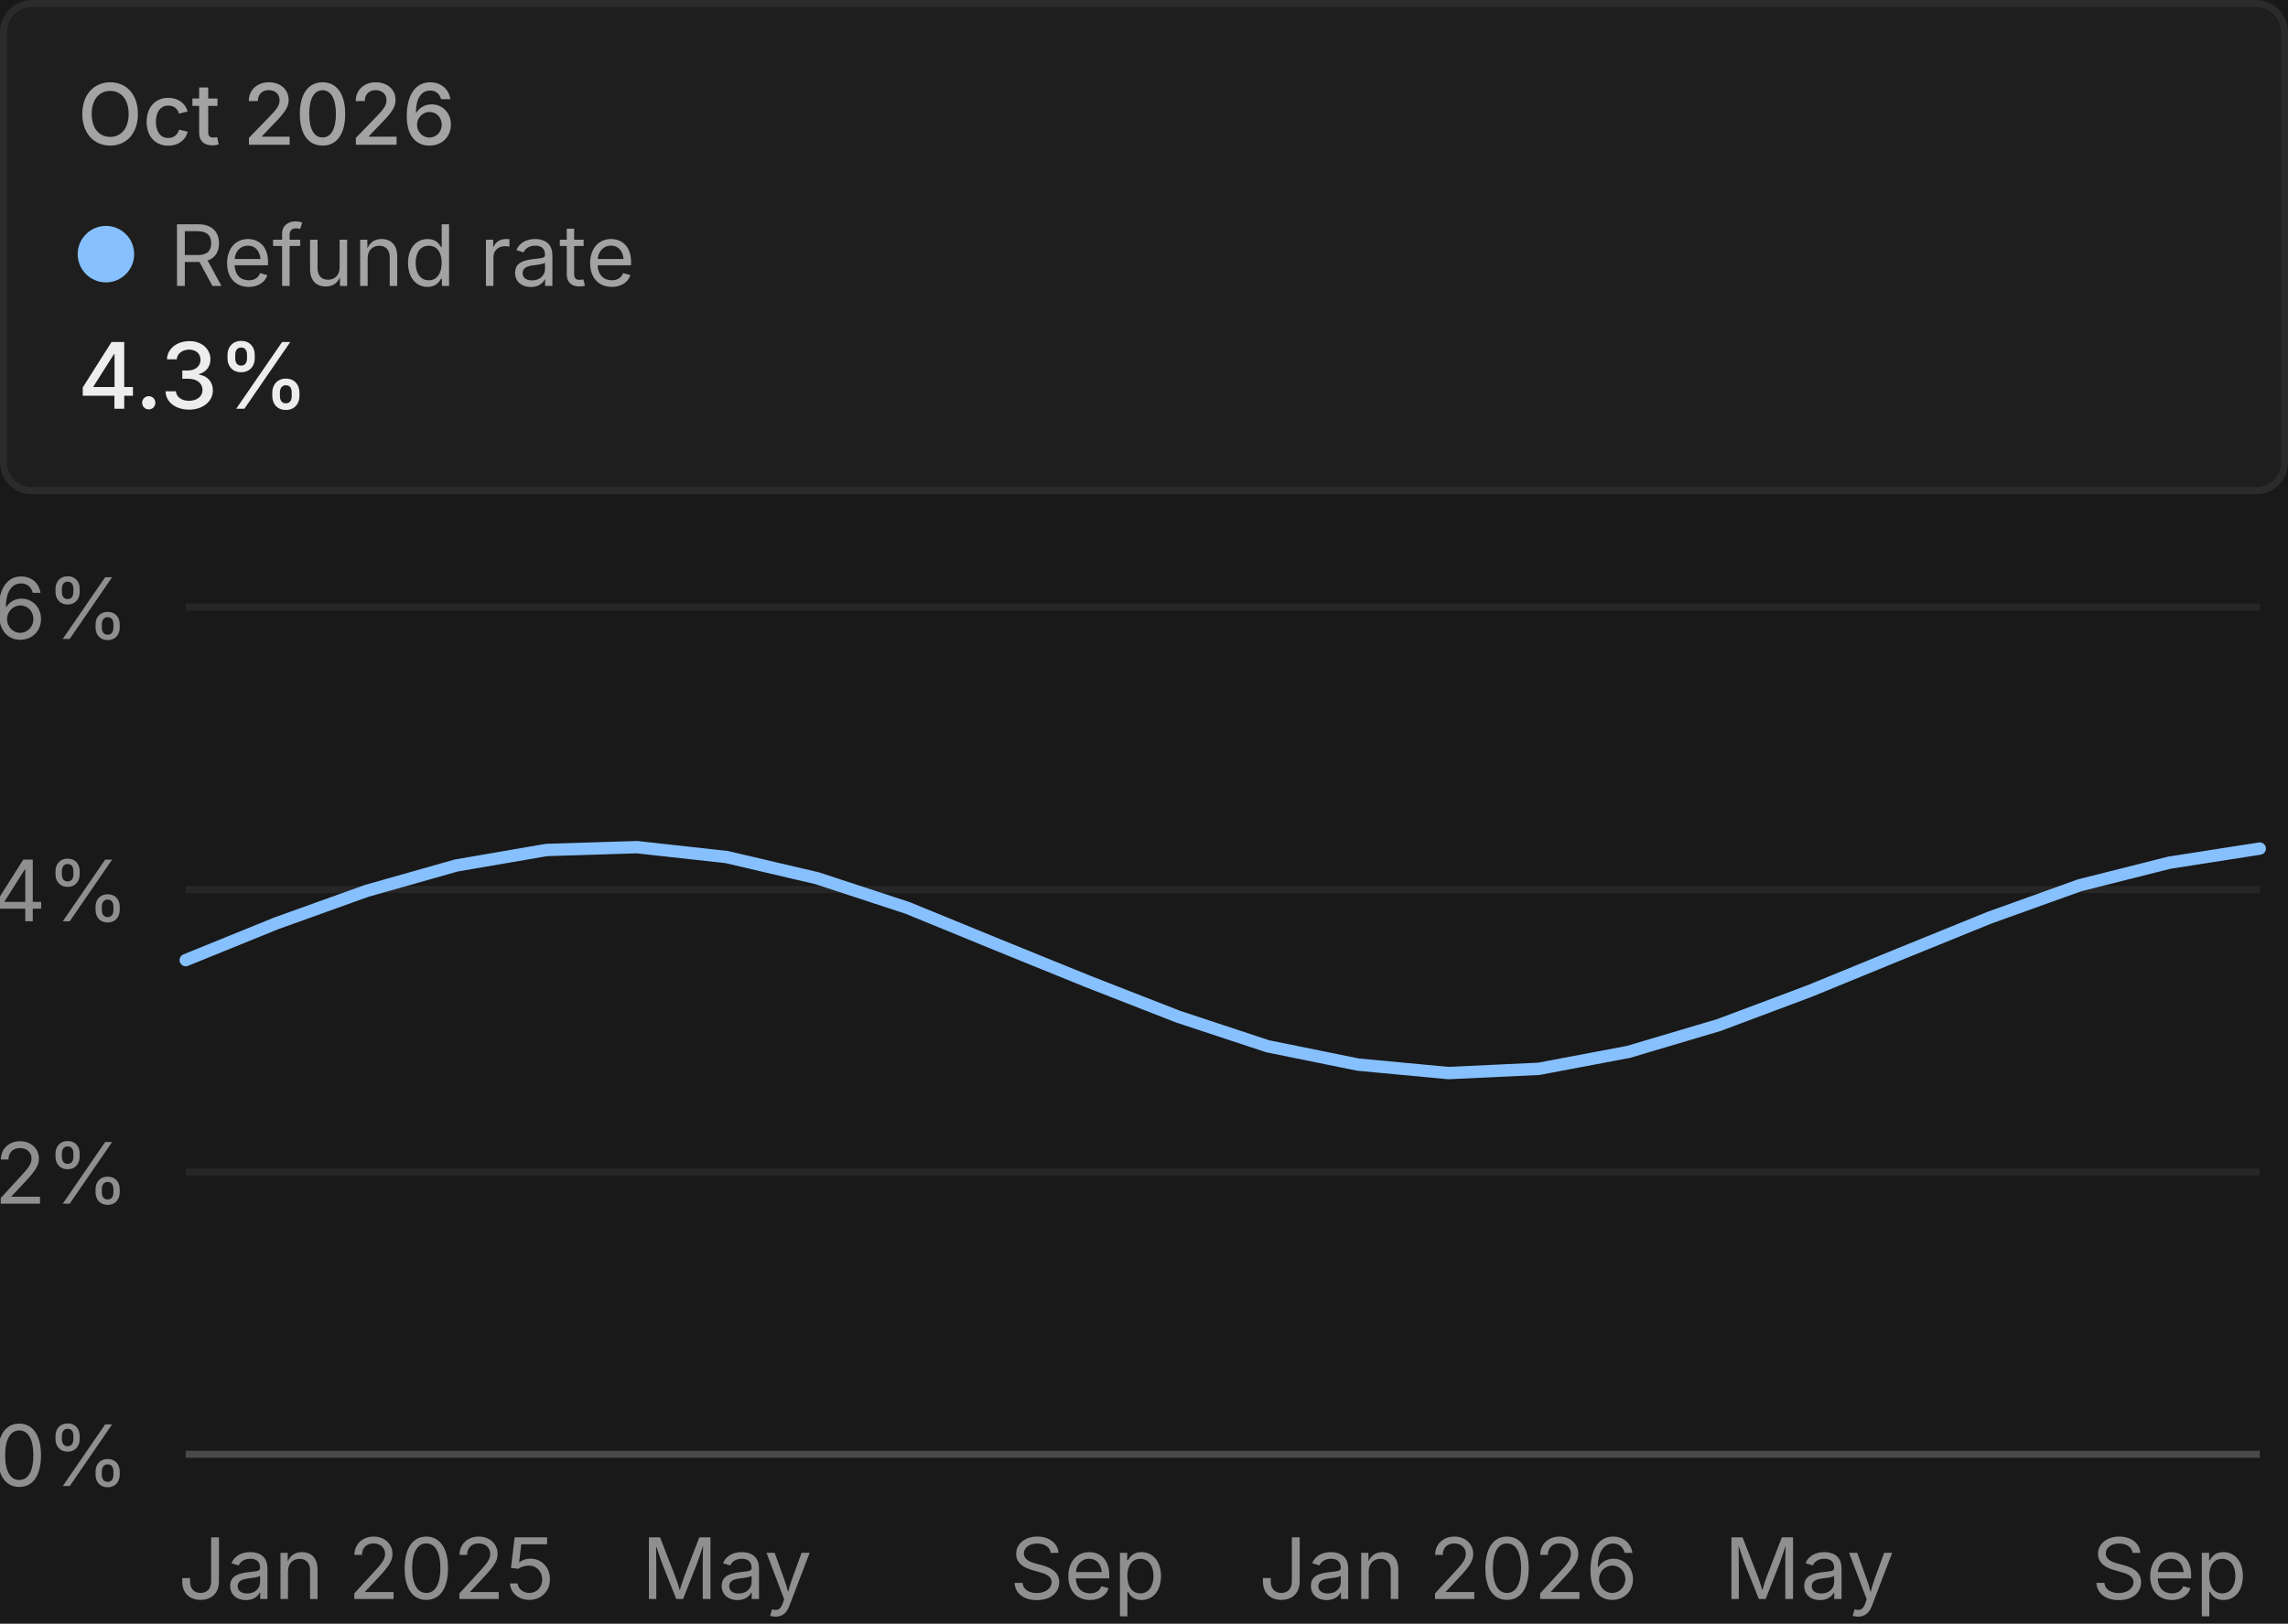
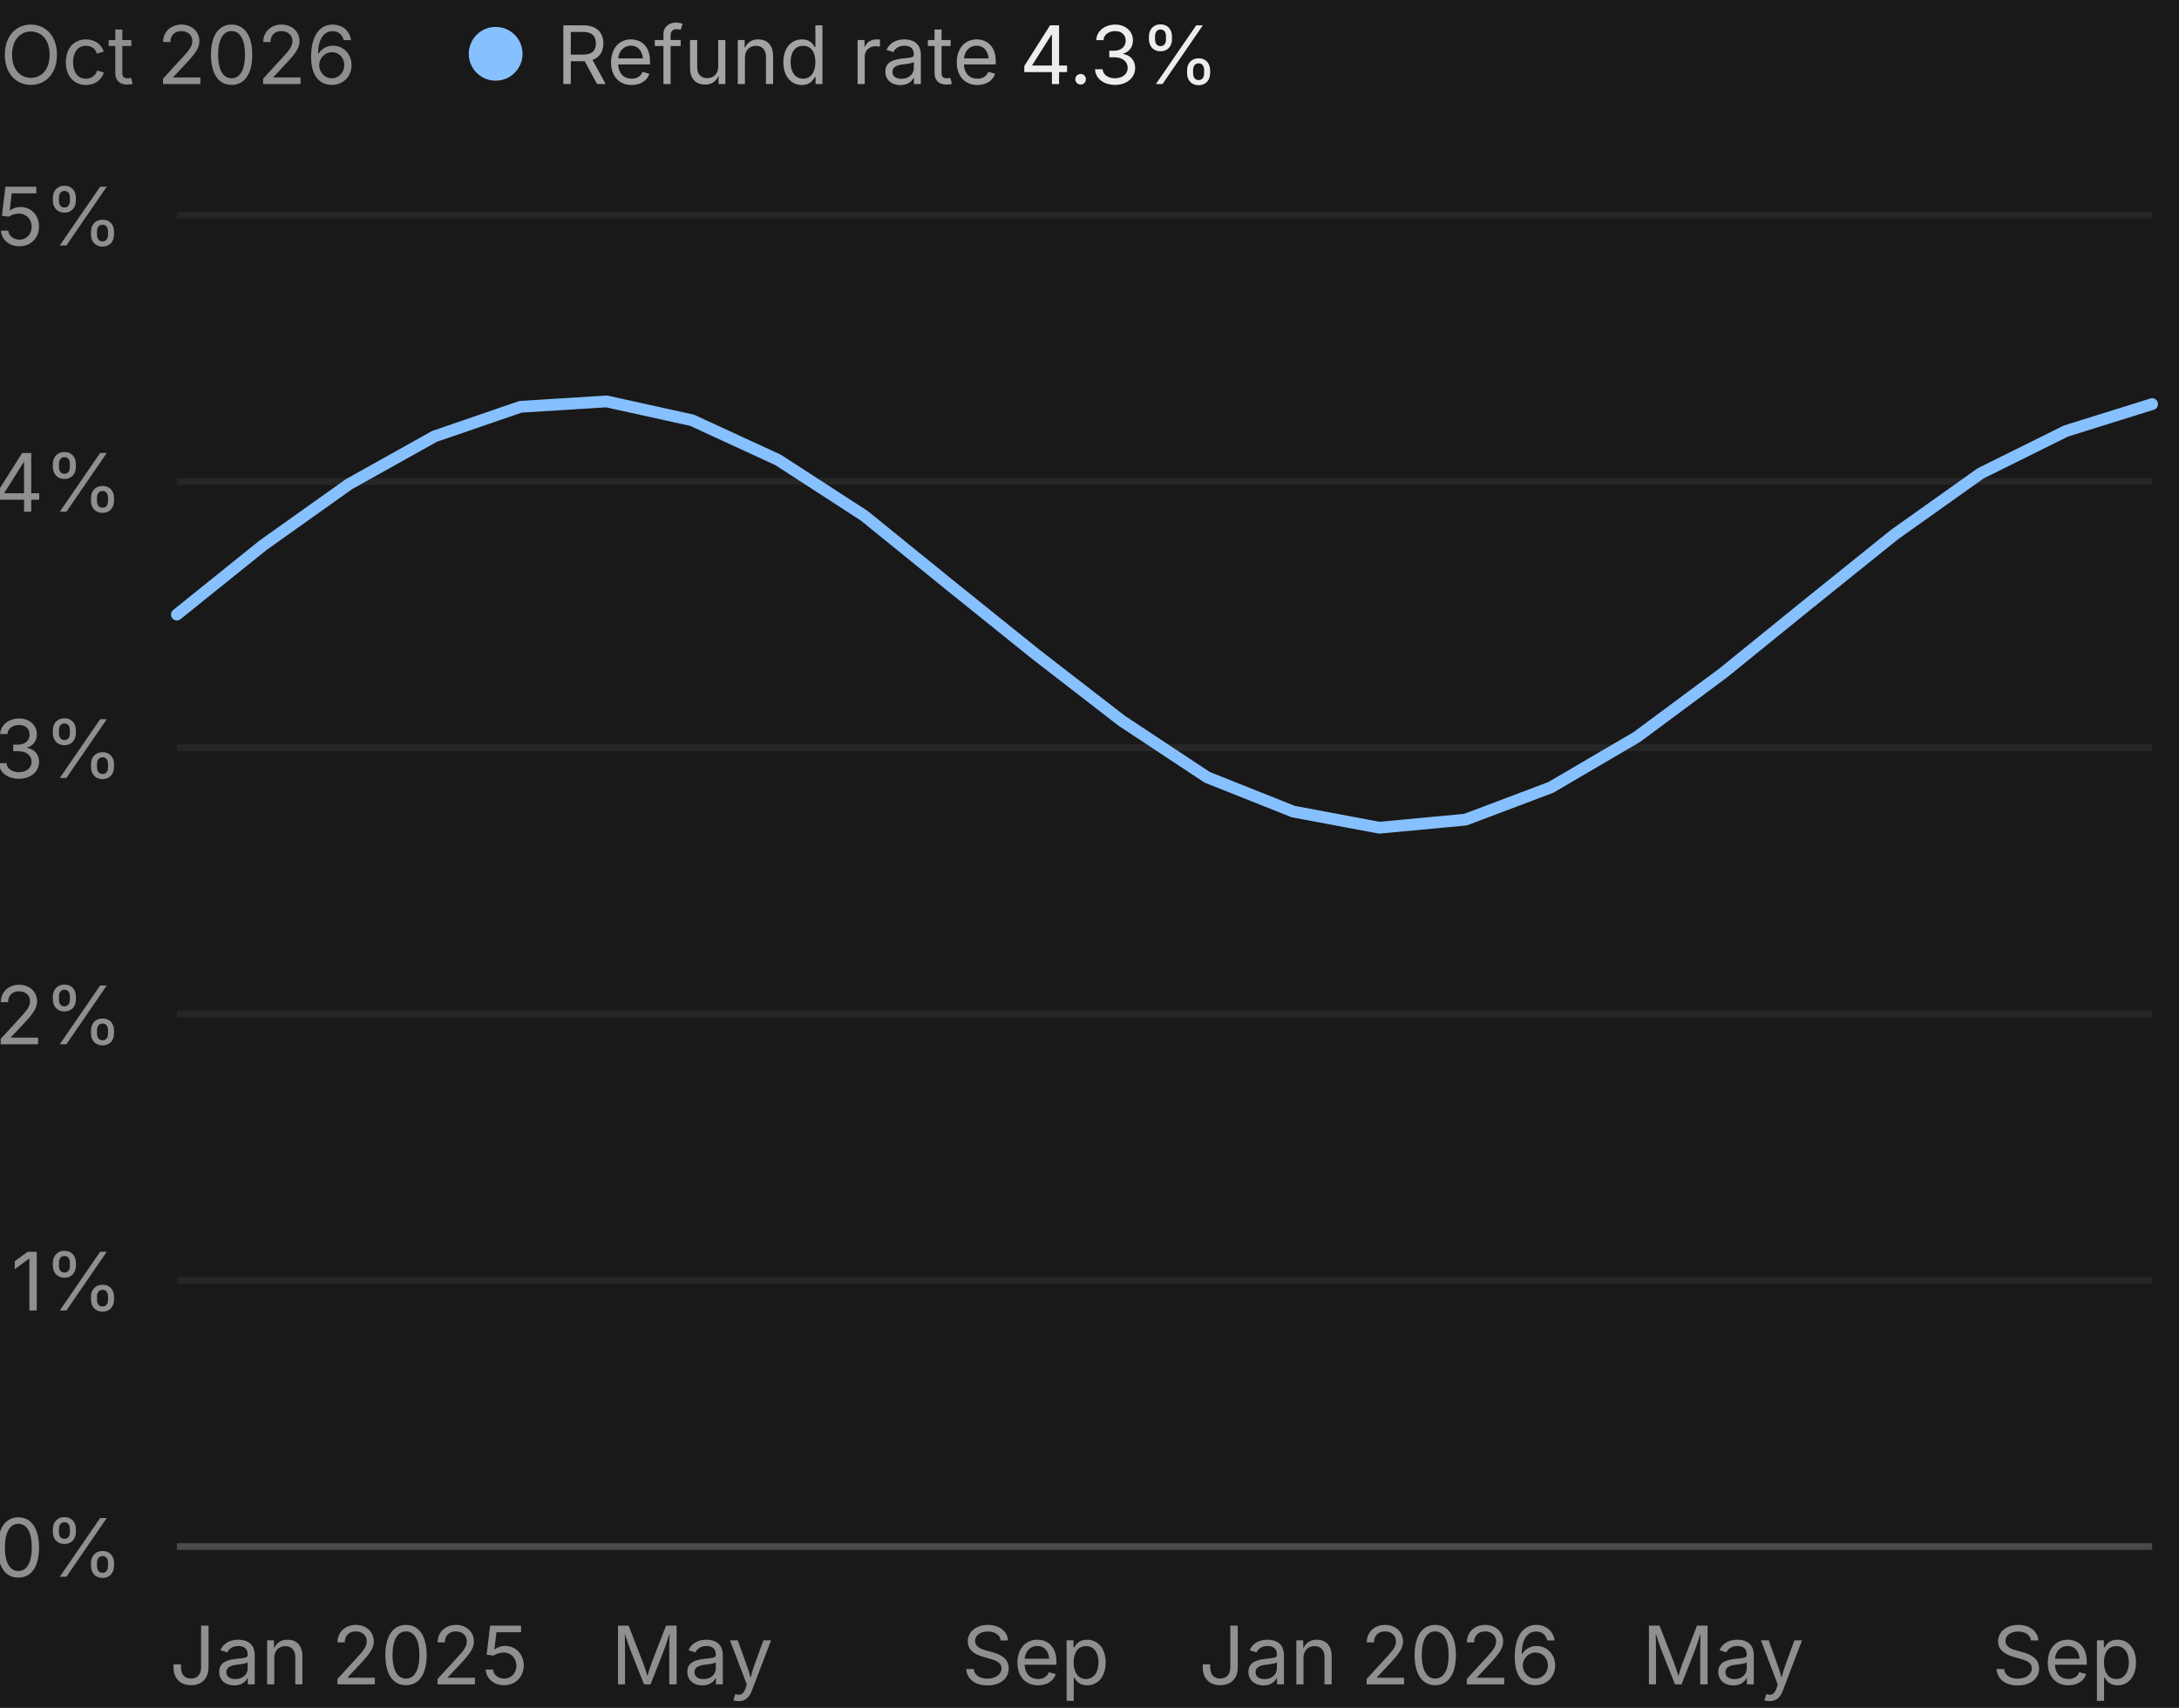
- <svg xmlns="http://www.w3.org/2000/svg" font-family="IBM Plex Sans, system-ui, -apple-system, &quot;Segoe UI&quot;, sans-serif" width="324" height="230" viewBox="0 0 324 230" role="img" aria-label="Refund rate by month" data-hm-kind="line" data-hm-x="26.3,320,24" data-hm-y="0,0.06,206,86" data-hm-plot="26.3,86,320,206" data-hm-readout="1">
-   <rect width="324" height="230" fill="#191919" />
+ <svg xmlns="http://www.w3.org/2000/svg" font-family="IBM Plex Sans, system-ui, -apple-system, &quot;Segoe UI&quot;, sans-serif" width="324" height="254" viewBox="0 0 324 254" role="img" aria-label="Refund rate by month" data-hm-kind="line" data-hm-x="26.3,320,24" data-hm-y="0,0.05,230,32" data-hm-plot="26.3,32,320,230" data-hm-readout="1">
+   <rect width="324" height="254" fill="#191919" />
  <g class="hm-readout">
-     <rect x="0.5" y="0.5" width="323" height="69" rx="4" fill="#1e1e1e" stroke="#2b2b2b" />
-     <text x="11" y="20.5" font-size="12" font-weight="500" class="hm-rh" fill="#a3a3a3">Oct 2026</text>
-     <circle cx="15" cy="36" r="4" fill="#87c0ff" />
-     <text x="24" y="40.5" font-size="12" fill="#a3a3a3">Refund rate</text>
-     <text x="11" y="57.9" font-size="13" font-weight="500" class="hm-rv hm-rv-0" fill="#ededed">4.3%</text>
+     <text x="0" y="12.5" font-size="12" class="hm-rh" fill="#8f8f8f">Oct 2026</text>
+     <circle cx="73.7" cy="8" r="4" fill="#87c0ff" />
+     <text x="82.7" y="12.5" font-size="12" fill="#a3a3a3">Refund rate</text>
+     <text x="151.6" y="12.5" font-size="12" class="hm-rv hm-rv-0" fill="#ededed">4.3%</text>
  </g>
-   <line x1="26.3" y1="206" x2="320" y2="206" stroke="#4a4a4a" />
-   <text x="18.3" y="210.5" font-size="12" text-anchor="end" fill="#8f8f8f">0%</text>
-   <line x1="26.3" y1="166" x2="320" y2="166" stroke="#262626" />
-   <text x="18.3" y="170.5" font-size="12" text-anchor="end" fill="#8f8f8f">2%</text>
-   <line x1="26.3" y1="126" x2="320" y2="126" stroke="#262626" />
-   <text x="18.3" y="130.5" font-size="12" text-anchor="end" fill="#8f8f8f">4%</text>
-   <line x1="26.3" y1="86" x2="320" y2="86" stroke="#262626" />
-   <text x="18.3" y="90.5" font-size="12" text-anchor="end" fill="#8f8f8f">6%</text>
-   <path d="M26.3,136L39.1,130.8L51.9,126.2L64.6,122.6L77.4,120.4L90.2,120L102.9,121.4L115.7,124.4L128.5,128.6L141.2,133.8L154,139L166.8,144L179.5,148.2L192.3,150.8L205.1,152L217.9,151.4L230.6,149L243.4,145.2L256.2,140.4L268.9,135.2L281.7,130L294.5,125.4L307.2,122.2L320,120.2" fill="none" stroke="#87c0ff" stroke-width="1.75" stroke-linejoin="round" stroke-linecap="round" />
-   <text x="51.9" y="226.5" font-size="12" text-anchor="middle" fill="#8f8f8f">Jan 2025</text>
-   <text x="102.9" y="226.5" font-size="12" text-anchor="middle" fill="#8f8f8f">May</text>
-   <text x="154" y="226.5" font-size="12" text-anchor="middle" fill="#8f8f8f">Sep</text>
-   <text x="205.1" y="226.5" font-size="12" text-anchor="middle" fill="#8f8f8f">Jan 2026</text>
-   <text x="256.2" y="226.5" font-size="12" text-anchor="middle" fill="#8f8f8f">May</text>
-   <text x="307.2" y="226.5" font-size="12" text-anchor="middle" fill="#8f8f8f">Sep</text>
+   <line x1="26.3" y1="230" x2="320" y2="230" stroke="#4a4a4a" />
+   <text x="18.3" y="234.5" font-size="12" text-anchor="end" fill="#8f8f8f">0%</text>
+   <line x1="26.3" y1="190.4" x2="320" y2="190.4" stroke="#262626" />
+   <text x="18.3" y="194.9" font-size="12" text-anchor="end" fill="#8f8f8f">1%</text>
+   <line x1="26.3" y1="150.8" x2="320" y2="150.8" stroke="#262626" />
+   <text x="18.3" y="155.3" font-size="12" text-anchor="end" fill="#8f8f8f">2%</text>
+   <line x1="26.3" y1="111.2" x2="320" y2="111.2" stroke="#262626" />
+   <text x="18.3" y="115.7" font-size="12" text-anchor="end" fill="#8f8f8f">3%</text>
+   <line x1="26.3" y1="71.6" x2="320" y2="71.6" stroke="#262626" />
+   <text x="18.3" y="76.1" font-size="12" text-anchor="end" fill="#8f8f8f">4%</text>
+   <line x1="26.3" y1="32" x2="320" y2="32" stroke="#262626" />
+   <text x="18.3" y="36.5" font-size="12" text-anchor="end" fill="#8f8f8f">5%</text>
+   <path d="M26.3,91.4L39.1,81.1L51.9,72L64.6,64.9L77.4,60.5L90.2,59.7L102.9,62.5L115.7,68.4L128.5,76.7L141.2,87L154,97.3L166.8,107.2L179.5,115.6L192.3,120.7L205.1,123.1L217.9,121.9L230.6,117.1L243.4,109.6L256.2,100.1L268.9,89.8L281.7,79.5L294.5,70.4L307.2,64.1L320,60.1" fill="none" stroke="#87c0ff" stroke-width="1.75" stroke-linejoin="round" stroke-linecap="round" />
+   <text x="51.9" y="250.5" font-size="12" text-anchor="middle" fill="#8f8f8f">Jan 2025</text>
+   <text x="102.9" y="250.5" font-size="12" text-anchor="middle" fill="#8f8f8f">May</text>
+   <text x="154" y="250.5" font-size="12" text-anchor="middle" fill="#8f8f8f">Sep</text>
+   <text x="205.1" y="250.5" font-size="12" text-anchor="middle" fill="#8f8f8f">Jan 2026</text>
+   <text x="256.2" y="250.5" font-size="12" text-anchor="middle" fill="#8f8f8f">May</text>
+   <text x="307.2" y="250.5" font-size="12" text-anchor="middle" fill="#8f8f8f">Sep</text>
</svg>
